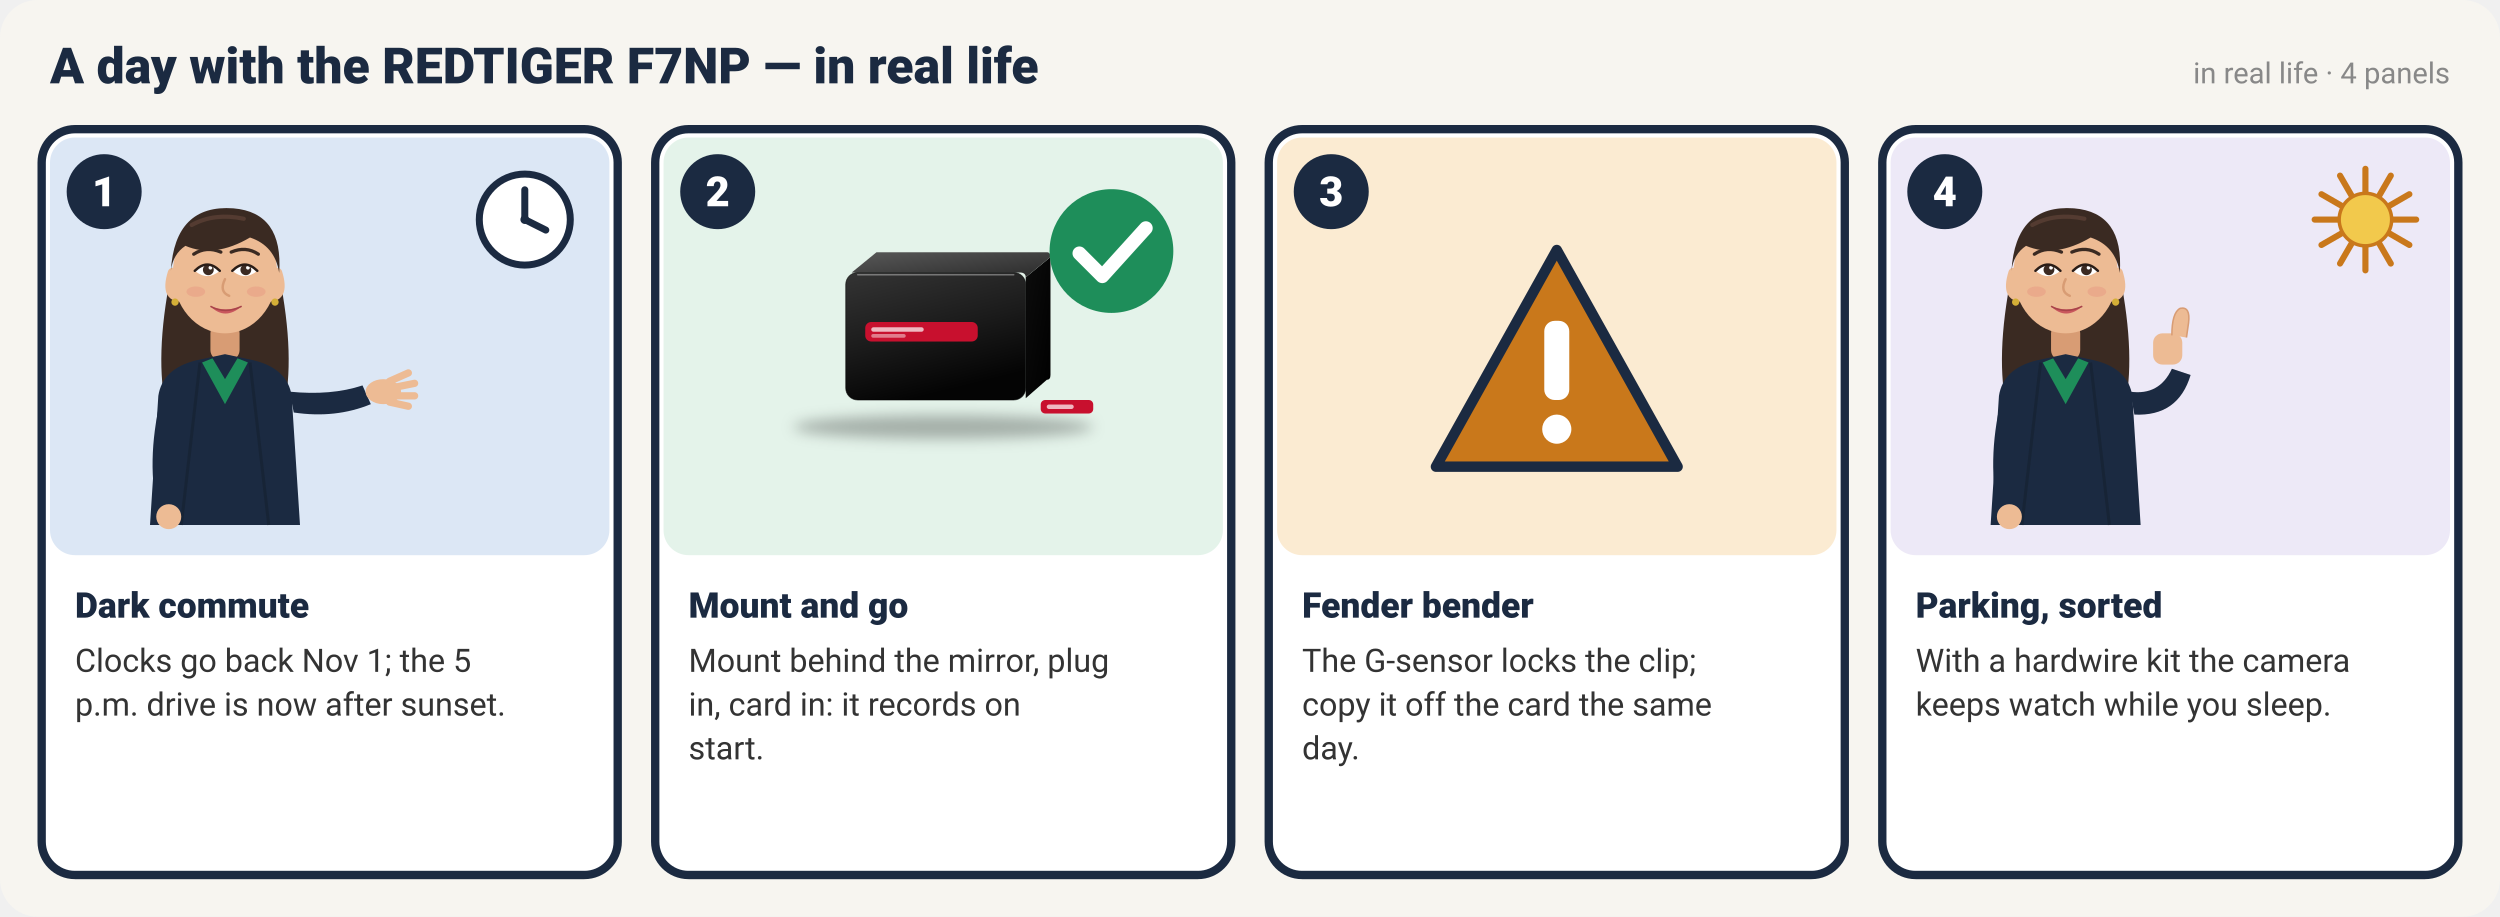
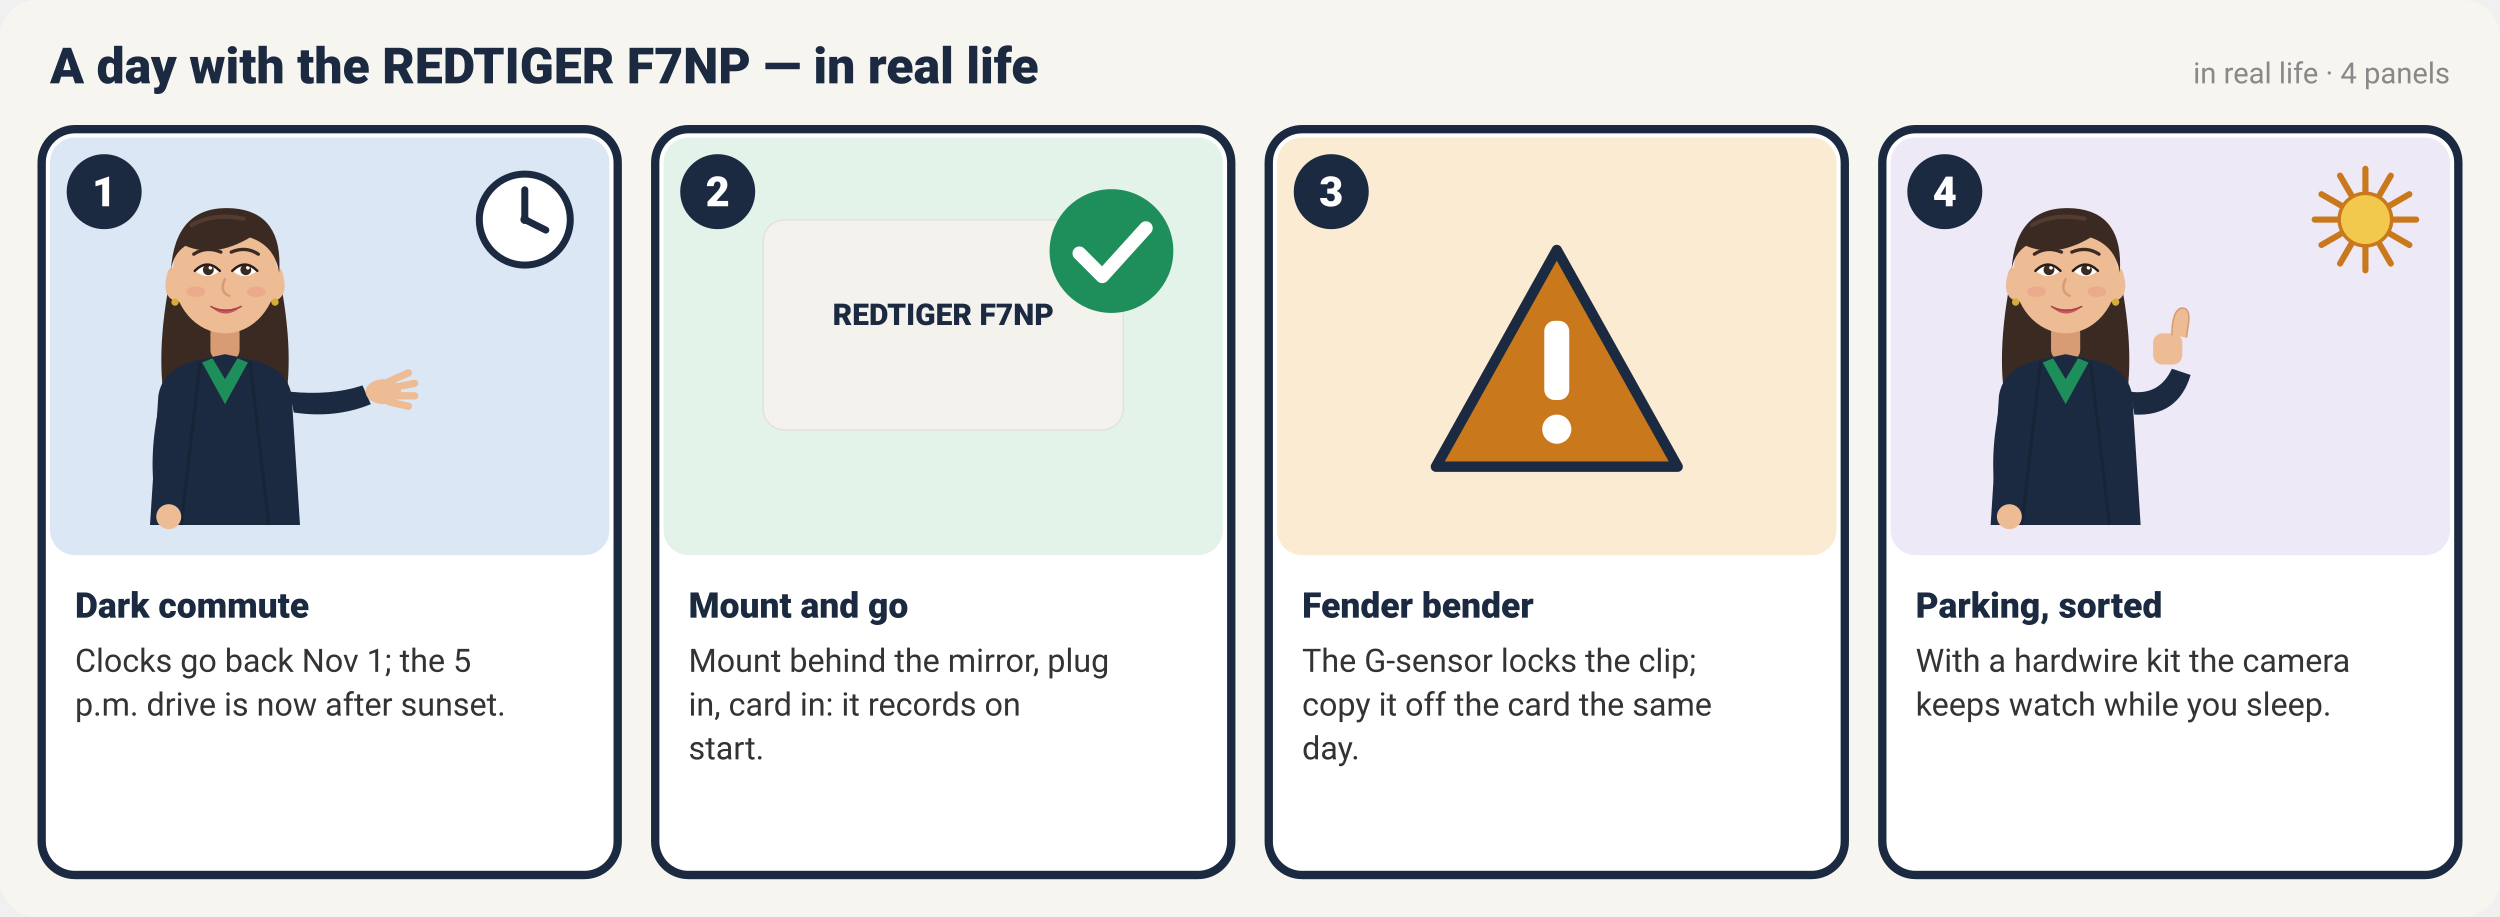
<svg xmlns="http://www.w3.org/2000/svg" viewBox="0 0 1200 440" role="img" aria-label="A day with the REDTIGER F7NP — in real life">
  <rect width="1200" height="440" rx="18" fill="#F7F5F0" />
  <text x="24" y="40" font-family="-apple-system,Segoe UI,Roboto,Helvetica,Arial,sans-serif" font-size="24" font-weight="800" fill="#1B2A41">A day with the REDTIGER F7NP — in real life</text>
  <text x="1176" y="40" text-anchor="end" font-family="-apple-system,Segoe UI,Roboto,Helvetica,Arial,sans-serif" font-size="14" fill="#888">in real life · 4 panels</text>
  <rect x="20.0" y="62" width="276.5" height="358" rx="16" fill="#fff" stroke="#1B2A41" stroke-width="4" />
  <rect x="24.0" y="66" width="268.5" height="200.48" rx="12" fill="#DCE7F5" />
  <circle cx="50.0" cy="92" r="18" fill="#1B2A41" />
  <text x="50.0" y="99" text-anchor="middle" font-family="-apple-system,Segoe UI,Roboto,Helvetica,Arial,sans-serif" font-size="20" font-weight="800" fill="#fff">1</text>
  <g transform="translate(28.0 72) scale(0.5)">
    <path d="M 108 120 Q 92 200 104 250 L 216 250 Q 228 200 212 120 Q 160 40 108 120 Z" fill="#3A2A22" />
    <rect x="146" y="166" width="28" height="36" rx="10" fill="#D89C74" />
    <path d="M 96 236 Q 100 210 132 202 L 160 196 L 188 202 Q 220 210 224 236 L 232 360 L 88 360 Z" fill="#1B2A41" />
    <path d="M 138 204 L 160 244 L 182 204 L 172 200 L 160 220 L 148 200 Z" fill="#1E8E5A" />
    <path d="M 136 204 L 118 360 M 184 204 L 202 360" stroke="#14202F" stroke-width="3" fill="none" opacity="0.6" />
    <path d="M 98 240 Q 84 300 96 350 L 116 348 Q 108 300 118 244 Z" fill="#1B2A41" />
    <circle cx="106" cy="352" r="12" fill="#EDBB94" />
    <ellipse cx="160" cy="118" rx="50" ry="58" fill="#EDBB94" />
    <path d="M 110 118 q -8 26 12 22 M 210 118 q 8 26 -12 22" stroke="#EDBB94" stroke-width="10" stroke-linecap="round" fill="none" />
    <path d="M 108 116 Q 112 52 168 56 Q 216 60 212 118 Q 208 92 184 84 Q 150 104 122 92 Q 110 100 108 116 Z" fill="#3A2A22" />
    <path d="M 128 72 Q 150 60 178 66" stroke="#5A4034" stroke-width="4" fill="none" stroke-linecap="round" opacity="0.8" />
    <path d="M 130 100 q 12 -8 26 -2 M 166 98 q 14 -6 26 2" stroke="#3A2A22" stroke-width="3.2" fill="none" stroke-linecap="round" />
    <path d="M 131 116 q 12 -12 24 0 q -12 10 -24 0 z" fill="#fff" />
    <circle cx="144" cy="115" r="5.2" fill="#3B2A22" />
    <circle cx="146" cy="113" r="1.8" fill="#fff" />
    <path d="M 131 116 q 12 -12 24 0" stroke="#2A1D17" stroke-width="2.4" fill="none" stroke-linecap="round" />
    <path d="M 167 116 q 12 -12 24 0 q -12 10 -24 0 z" fill="#fff" />
    <circle cx="180" cy="115" r="5.2" fill="#3B2A22" />
    <circle cx="182" cy="113" r="1.8" fill="#fff" />
    <path d="M 167 116 q 12 -12 24 0" stroke="#2A1D17" stroke-width="2.4" fill="none" stroke-linecap="round" />
    <path d="M 160 124 q -6 12 4 16" stroke="#D89C74" stroke-width="2.4" fill="none" stroke-linecap="round" />
    <path d="M 146 150 q 14 14 30 0 q -15 6 -30 0 z" fill="#C9575D" />
    <path d="M 146 150 q 14 8 30 0" stroke="#A8434A" stroke-width="1.5" fill="none" />
    <ellipse cx="132" cy="136" rx="9" ry="5" fill="#E58A7A" opacity="0.35" />
    <ellipse cx="190" cy="136" rx="9" ry="5" fill="#E58A7A" opacity="0.35" />
    <circle cx="112" cy="146" r="3.5" fill="#D4AF37" />
    <circle cx="208" cy="146" r="3.5" fill="#D4AF37" />
    <path d="M 222 232 Q 262 236 292 226 L 300 244 Q 266 258 226 252 Z" fill="#1B2A41" />
    <ellipse cx="312" cy="232" rx="17" ry="12" fill="#EDBB94" />
    <g stroke="#EDBB94" stroke-width="7" stroke-linecap="round">
      <path d="M 318 222 L 336 214" />
      <path d="M 322 228 L 342 224" />
      <path d="M 322 236 L 342 236" />
      <path d="M 318 242 L 336 246" />
    </g>
  </g>
  <g transform="translate(222.5 76) scale(0.42)">
    <circle cx="70" cy="70" r="52" fill="#fff" stroke="#1B2A41" stroke-width="8" />
    <path d="M 70 70 L 70 36 M 70 70 L 94 82" stroke="#1B2A41" stroke-width="8" stroke-linecap="round" />
    <circle cx="70" cy="70" r="5" fill="#1B2A41" />
  </g>
  <text x="36.0" y="296.48" font-family="-apple-system,Segoe UI,Roboto,Helvetica,Arial,sans-serif" font-size="17" font-weight="800" fill="#1B2A41">Dark commute</text>
  <text x="36.0" y="322.48" font-family="-apple-system,Segoe UI,Roboto,Helvetica,Arial,sans-serif" font-size="15.5" fill="#333">Clocks go back Nov 1; the 5</text>
  <text x="36.0" y="343.48" font-family="-apple-system,Segoe UI,Roboto,Helvetica,Arial,sans-serif" font-size="15.5" fill="#333">p.m. drive is now after sunset.</text>
  <rect x="314.5" y="62" width="276.5" height="358" rx="16" fill="#fff" stroke="#1B2A41" stroke-width="4" />
  <rect x="318.5" y="66" width="268.5" height="200.48" rx="12" fill="#E4F3EA" />
  <circle cx="344.5" cy="92" r="18" fill="#1B2A41" />
  <text x="344.5" y="99" text-anchor="middle" font-family="-apple-system,Segoe UI,Roboto,Helvetica,Arial,sans-serif" font-size="20" font-weight="800" fill="#fff">2</text>
  <g transform="translate(344.75 84) scale(0.36)">
-     <defs>
-       <radialGradient id="s1-bg" cx="50%" cy="38%" r="72%">
-         <stop offset="0" stop-color="#ffffff" />
-         <stop offset="0.7" stop-color="#f3f3f1" />
-         <stop offset="1" stop-color="#e4e4e1" />
-       </radialGradient>
-       <filter id="s1-blur" x="-30%" y="-80%" width="160%" height="300%">
-         <feGaussianBlur stdDeviation="9" />
-       </filter>
-       <filter id="s1-soft" x="-20%" y="-20%" width="140%" height="140%">
-         <feGaussianBlur stdDeviation="2.2" />
-       </filter>
-       <filter id="s1-glow" x="-50%" y="-50%" width="200%" height="200%">
-         <feGaussianBlur stdDeviation="5" />
-       </filter>
-       <linearGradient id="s1-front" x1="0" y1="0" x2="0.35" y2="1">
-         <stop offset="0" stop-color="#343434" />
-         <stop offset="0.55" stop-color="#1B1B1B" />
-         <stop offset="1" stop-color="#040404" />
-       </linearGradient>
-       <linearGradient id="s1-side" x1="0" y1="0" x2="1" y2="1">
-         <stop offset="0" stop-color="#0c0c0c" />
-         <stop offset="1" stop-color="#000000" />
-       </linearGradient>
-       <linearGradient id="s1-top" x1="0" y1="0" x2="1" y2="1">
-         <stop offset="0" stop-color="#585858" />
-         <stop offset="1" stop-color="#2a2a2a" />
-       </linearGradient>
-       <radialGradient id="s1-dome" cx="38%" cy="32%" r="75%">
-         <stop offset="0" stop-color="#535353" />
-         <stop offset="0.6" stop-color="#1B1B1B" />
-         <stop offset="1" stop-color="#000000" />
-       </radialGradient>
-       <linearGradient id="s1-gloss" x1="0" y1="0" x2="1" y2="1">
-         <stop offset="0" stop-color="#ffffff" stop-opacity="0.55" />
-         <stop offset="0.5" stop-color="#ffffff" stop-opacity="0.05" />
-         <stop offset="1" stop-color="#ffffff" stop-opacity="0" />
-       </linearGradient>
-       <linearGradient id="s1-screen" x1="0" y1="0" x2="1" y2="1">
-         <stop offset="0" stop-color="#1d2a3a" />
-         <stop offset="1" stop-color="#060a10" />
-       </linearGradient>
-       <linearGradient id="s1-metal" x1="0" y1="0" x2="1" y2="0">
-         <stop offset="0" stop-color="#d9d9d6" />
-         <stop offset="0.35" stop-color="#f4f4f2" />
-         <stop offset="0.65" stop-color="#bdbdb9" />
-         <stop offset="1" stop-color="#e6e6e3" />
-       </linearGradient>
-       <linearGradient id="s1-accent" x1="0" y1="0" x2="0" y2="1">
-         <stop offset="0" stop-color="#ef3654" />
-         <stop offset="1" stop-color="#8f0b21" />
-       </linearGradient>
-       <linearGradient id="s1-lens" x1="0" y1="0" x2="1" y2="1">
-         <stop offset="0" stop-color="#5a6470" />
-         <stop offset="0.45" stop-color="#1c2129" />
-         <stop offset="0.55" stop-color="#2b323c" />
-         <stop offset="1" stop-color="#0c0f14" />
-       </linearGradient>
-     </defs>
-     <ellipse cx="300" cy="336" rx="200" ry="16" fill="#000" opacity="0.28" filter="url(#s1-blur)" />
-     <path d="M 410 136.4 L 443.0 109.4 L 443.0 266.6 Q 443.0 273.0 438.2 273.0 L 410 297.6 Z" fill="url(#s1-side)" />
-     <path d="M 178.0 130 L 211.0 103.0 L 438.2 103.0 Q 443.0 103.0 443.0 109.4 L 410 136.4 Q 410 130 402.0 130 Z" fill="url(#s1-top)" />
-     <rect x="170" y="130" width="240" height="170" rx="16" fill="url(#s1-front)" />
-     <rect x="170" y="130" width="240" height="170" rx="16" fill="none" stroke="#000000" stroke-width="1.2" opacity="0.6" />
-     <path d="M 186 133 L 394 133" stroke="#fff" stroke-opacity="0.35" stroke-width="2" stroke-linecap="round" />
-     <rect x="196" y="196" width="150" height="26" rx="8" fill="#C8102E" />
-     <rect x="204" y="203" width="70" height="6" rx="3" fill="#fff" opacity="0.7" />
-     <rect x="204" y="212" width="46" height="5" rx="2.5" fill="#fff" opacity="0.45" />
-     <rect x="430" y="300" width="70" height="18" rx="6" fill="#C8102E" />
-     <rect x="438" y="306" width="36" height="6" rx="3" fill="#fff" opacity="0.7" />
+     <rect x="60" y="60" width="480" height="280" rx="28" fill="#F4F2EC" />
+     <rect x="60" y="60" width="480" height="280" rx="28" fill="none" stroke="#E3E1DB" stroke-width="2" />
+     <g font-family="-apple-system,Segoe UI,Roboto,Helvetica,Arial,sans-serif">
+       <text x="300" y="200" text-anchor="middle" font-size="40" font-weight="800" fill="#1B2A41">REDTIGER F7NP</text>
+     </g>
  </g>
  <g transform="translate(495.0 82) scale(0.55)">
    <circle cx="70" cy="70" r="54" fill="#1E8E5A" />
    <path d="M 42 72 L 62 92 L 100 50" fill="none" stroke="#fff" stroke-width="12" stroke-linecap="round" stroke-linejoin="round" />
  </g>
  <text x="330.5" y="296.48" font-family="-apple-system,Segoe UI,Roboto,Helvetica,Arial,sans-serif" font-size="17" font-weight="800" fill="#1B2A41">Mount and go</text>
  <text x="330.5" y="322.48" font-family="-apple-system,Segoe UI,Roboto,Helvetica,Arial,sans-serif" font-size="15.5" fill="#333">Mount behind the mirror, plug</text>
  <text x="330.5" y="343.48" font-family="-apple-system,Segoe UI,Roboto,Helvetica,Arial,sans-serif" font-size="15.5" fill="#333">in, card in: it records on</text>
  <text x="330.5" y="364.48" font-family="-apple-system,Segoe UI,Roboto,Helvetica,Arial,sans-serif" font-size="15.5" fill="#333">start.</text>
  <rect x="609.0" y="62" width="276.5" height="358" rx="16" fill="#fff" stroke="#1B2A41" stroke-width="4" />
  <rect x="613.0" y="66" width="268.5" height="200.48" rx="12" fill="#FBEBD2" />
  <circle cx="639.0" cy="92" r="18" fill="#1B2A41" />
  <text x="639.0" y="99" text-anchor="middle" font-family="-apple-system,Segoe UI,Roboto,Helvetica,Arial,sans-serif" font-size="20" font-weight="800" fill="#fff">3</text>
  <g transform="translate(677.25 106) scale(1.0)">
    <path d="M 70 14 L 128 118 H 12 Z" fill="#C9781B" stroke="#1B2A41" stroke-width="5" stroke-linejoin="round" />
    <rect x="64" y="48" width="12" height="38" rx="5" fill="#fff" />
    <circle cx="70" cy="100" r="7" fill="#fff" />
  </g>
  <text x="625.0" y="296.48" font-family="-apple-system,Segoe UI,Roboto,Helvetica,Arial,sans-serif" font-size="17" font-weight="800" fill="#1B2A41">Fender bender</text>
  <text x="625.0" y="322.48" font-family="-apple-system,Segoe UI,Roboto,Helvetica,Arial,sans-serif" font-size="15.5" fill="#333">The G-sensor locks the clip;</text>
  <text x="625.0" y="343.48" font-family="-apple-system,Segoe UI,Roboto,Helvetica,Arial,sans-serif" font-size="15.5" fill="#333">copy it off the card the same</text>
  <text x="625.0" y="364.48" font-family="-apple-system,Segoe UI,Roboto,Helvetica,Arial,sans-serif" font-size="15.5" fill="#333">day.</text>
  <rect x="903.5" y="62" width="276.5" height="358" rx="16" fill="#fff" stroke="#1B2A41" stroke-width="4" />
  <rect x="907.5" y="66" width="268.5" height="200.48" rx="12" fill="#EDE9F7" />
  <circle cx="933.5" cy="92" r="18" fill="#1B2A41" />
  <text x="933.5" y="99" text-anchor="middle" font-family="-apple-system,Segoe UI,Roboto,Helvetica,Arial,sans-serif" font-size="20" font-weight="800" fill="#fff">4</text>
  <g transform="translate(911.5 72) scale(0.5)">
    <path d="M 108 120 Q 92 200 104 250 L 216 250 Q 228 200 212 120 Q 160 40 108 120 Z" fill="#3A2A22" />
    <rect x="146" y="166" width="28" height="36" rx="10" fill="#D89C74" />
    <path d="M 96 236 Q 100 210 132 202 L 160 196 L 188 202 Q 220 210 224 236 L 232 360 L 88 360 Z" fill="#1B2A41" />
    <path d="M 138 204 L 160 244 L 182 204 L 172 200 L 160 220 L 148 200 Z" fill="#1E8E5A" />
    <path d="M 136 204 L 118 360 M 184 204 L 202 360" stroke="#14202F" stroke-width="3" fill="none" opacity="0.6" />
    <path d="M 98 240 Q 84 300 96 350 L 116 348 Q 108 300 118 244 Z" fill="#1B2A41" />
    <circle cx="106" cy="352" r="12" fill="#EDBB94" />
    <ellipse cx="160" cy="118" rx="50" ry="58" fill="#EDBB94" />
    <path d="M 110 118 q -8 26 12 22 M 210 118 q 8 26 -12 22" stroke="#EDBB94" stroke-width="10" stroke-linecap="round" fill="none" />
    <path d="M 108 116 Q 112 52 168 56 Q 216 60 212 118 Q 208 92 184 84 Q 150 104 122 92 Q 110 100 108 116 Z" fill="#3A2A22" />
    <path d="M 128 72 Q 150 60 178 66" stroke="#5A4034" stroke-width="4" fill="none" stroke-linecap="round" opacity="0.8" />
    <path d="M 130 100 q 12 -8 26 -2 M 166 98 q 14 -6 26 2" stroke="#3A2A22" stroke-width="3.2" fill="none" stroke-linecap="round" />
    <path d="M 131 116 q 12 -12 24 0 q -12 10 -24 0 z" fill="#fff" />
    <circle cx="144" cy="115" r="5.2" fill="#3B2A22" />
    <circle cx="146" cy="113" r="1.8" fill="#fff" />
    <path d="M 131 116 q 12 -12 24 0" stroke="#2A1D17" stroke-width="2.4" fill="none" stroke-linecap="round" />
    <path d="M 167 116 q 12 -12 24 0 q -12 10 -24 0 z" fill="#fff" />
    <circle cx="180" cy="115" r="5.2" fill="#3B2A22" />
    <circle cx="182" cy="113" r="1.8" fill="#fff" />
    <path d="M 167 116 q 12 -12 24 0" stroke="#2A1D17" stroke-width="2.4" fill="none" stroke-linecap="round" />
    <path d="M 160 124 q -6 12 4 16" stroke="#D89C74" stroke-width="2.4" fill="none" stroke-linecap="round" />
    <path d="M 146 150 q 14 14 30 0 q -15 6 -30 0 z" fill="#C9575D" />
    <path d="M 146 150 q 14 8 30 0" stroke="#A8434A" stroke-width="1.5" fill="none" />
    <ellipse cx="132" cy="136" rx="9" ry="5" fill="#E58A7A" opacity="0.35" />
    <ellipse cx="190" cy="136" rx="9" ry="5" fill="#E58A7A" opacity="0.35" />
    <circle cx="112" cy="146" r="3.5" fill="#D4AF37" />
    <circle cx="208" cy="146" r="3.5" fill="#D4AF37" />
    <path d="M 222 232 Q 250 236 262 210 L 280 216 Q 268 256 226 254 Z" fill="#1B2A41" />
    <rect x="244" y="176" width="28" height="30" rx="9" fill="#EDBB94" />
    <path d="M 262 178 q 0 -22 8 -26 q 10 -2 8 14 l -2 14" fill="#EDBB94" stroke="#D89C74" stroke-width="1.5" />
  </g>
  <g transform="translate(1106.0 76) scale(0.42)">
    <line x1="70" y1="70" x2="128.0" y2="70.0" stroke="#C9781B" stroke-width="7" stroke-linecap="round" />
    <line x1="70" y1="70" x2="120.229" y2="99" stroke="#C9781B" stroke-width="7" stroke-linecap="round" />
    <line x1="70" y1="70" x2="99" y2="120.229" stroke="#C9781B" stroke-width="7" stroke-linecap="round" />
    <line x1="70" y1="70" x2="70" y2="128" stroke="#C9781B" stroke-width="7" stroke-linecap="round" />
    <line x1="70" y1="70" x2="41" y2="120.23" stroke="#C9781B" stroke-width="7" stroke-linecap="round" />
    <line x1="70" y1="70" x2="19.771" y2="99" stroke="#C9781B" stroke-width="7" stroke-linecap="round" />
    <line x1="70" y1="70" x2="12" y2="70" stroke="#C9781B" stroke-width="7" stroke-linecap="round" />
    <line x1="70" y1="70" x2="19.77" y2="41" stroke="#C9781B" stroke-width="7" stroke-linecap="round" />
    <line x1="70" y1="70" x2="41" y2="19.771" stroke="#C9781B" stroke-width="7" stroke-linecap="round" />
    <line x1="70" y1="70" x2="70" y2="12" stroke="#C9781B" stroke-width="7" stroke-linecap="round" />
    <line x1="70" y1="70" x2="99" y2="19.77" stroke="#C9781B" stroke-width="7" stroke-linecap="round" />
    <line x1="70" y1="70" x2="120.229" y2="41" stroke="#C9781B" stroke-width="7" stroke-linecap="round" />
    <circle cx="70" cy="70" r="30" fill="#F2C94C" stroke="#C9781B" stroke-width="4" />
  </g>
  <text x="919.5" y="296.48" font-family="-apple-system,Segoe UI,Roboto,Helvetica,Arial,sans-serif" font-size="17" font-weight="800" fill="#1B2A41">Parking, sorted</text>
  <text x="919.5" y="322.48" font-family="-apple-system,Segoe UI,Roboto,Helvetica,Arial,sans-serif" font-size="15.5" fill="#333">With a hardwire kit the camera</text>
  <text x="919.5" y="343.48" font-family="-apple-system,Segoe UI,Roboto,Helvetica,Arial,sans-serif" font-size="15.5" fill="#333">keeps watch while you sleep.</text>
</svg>
